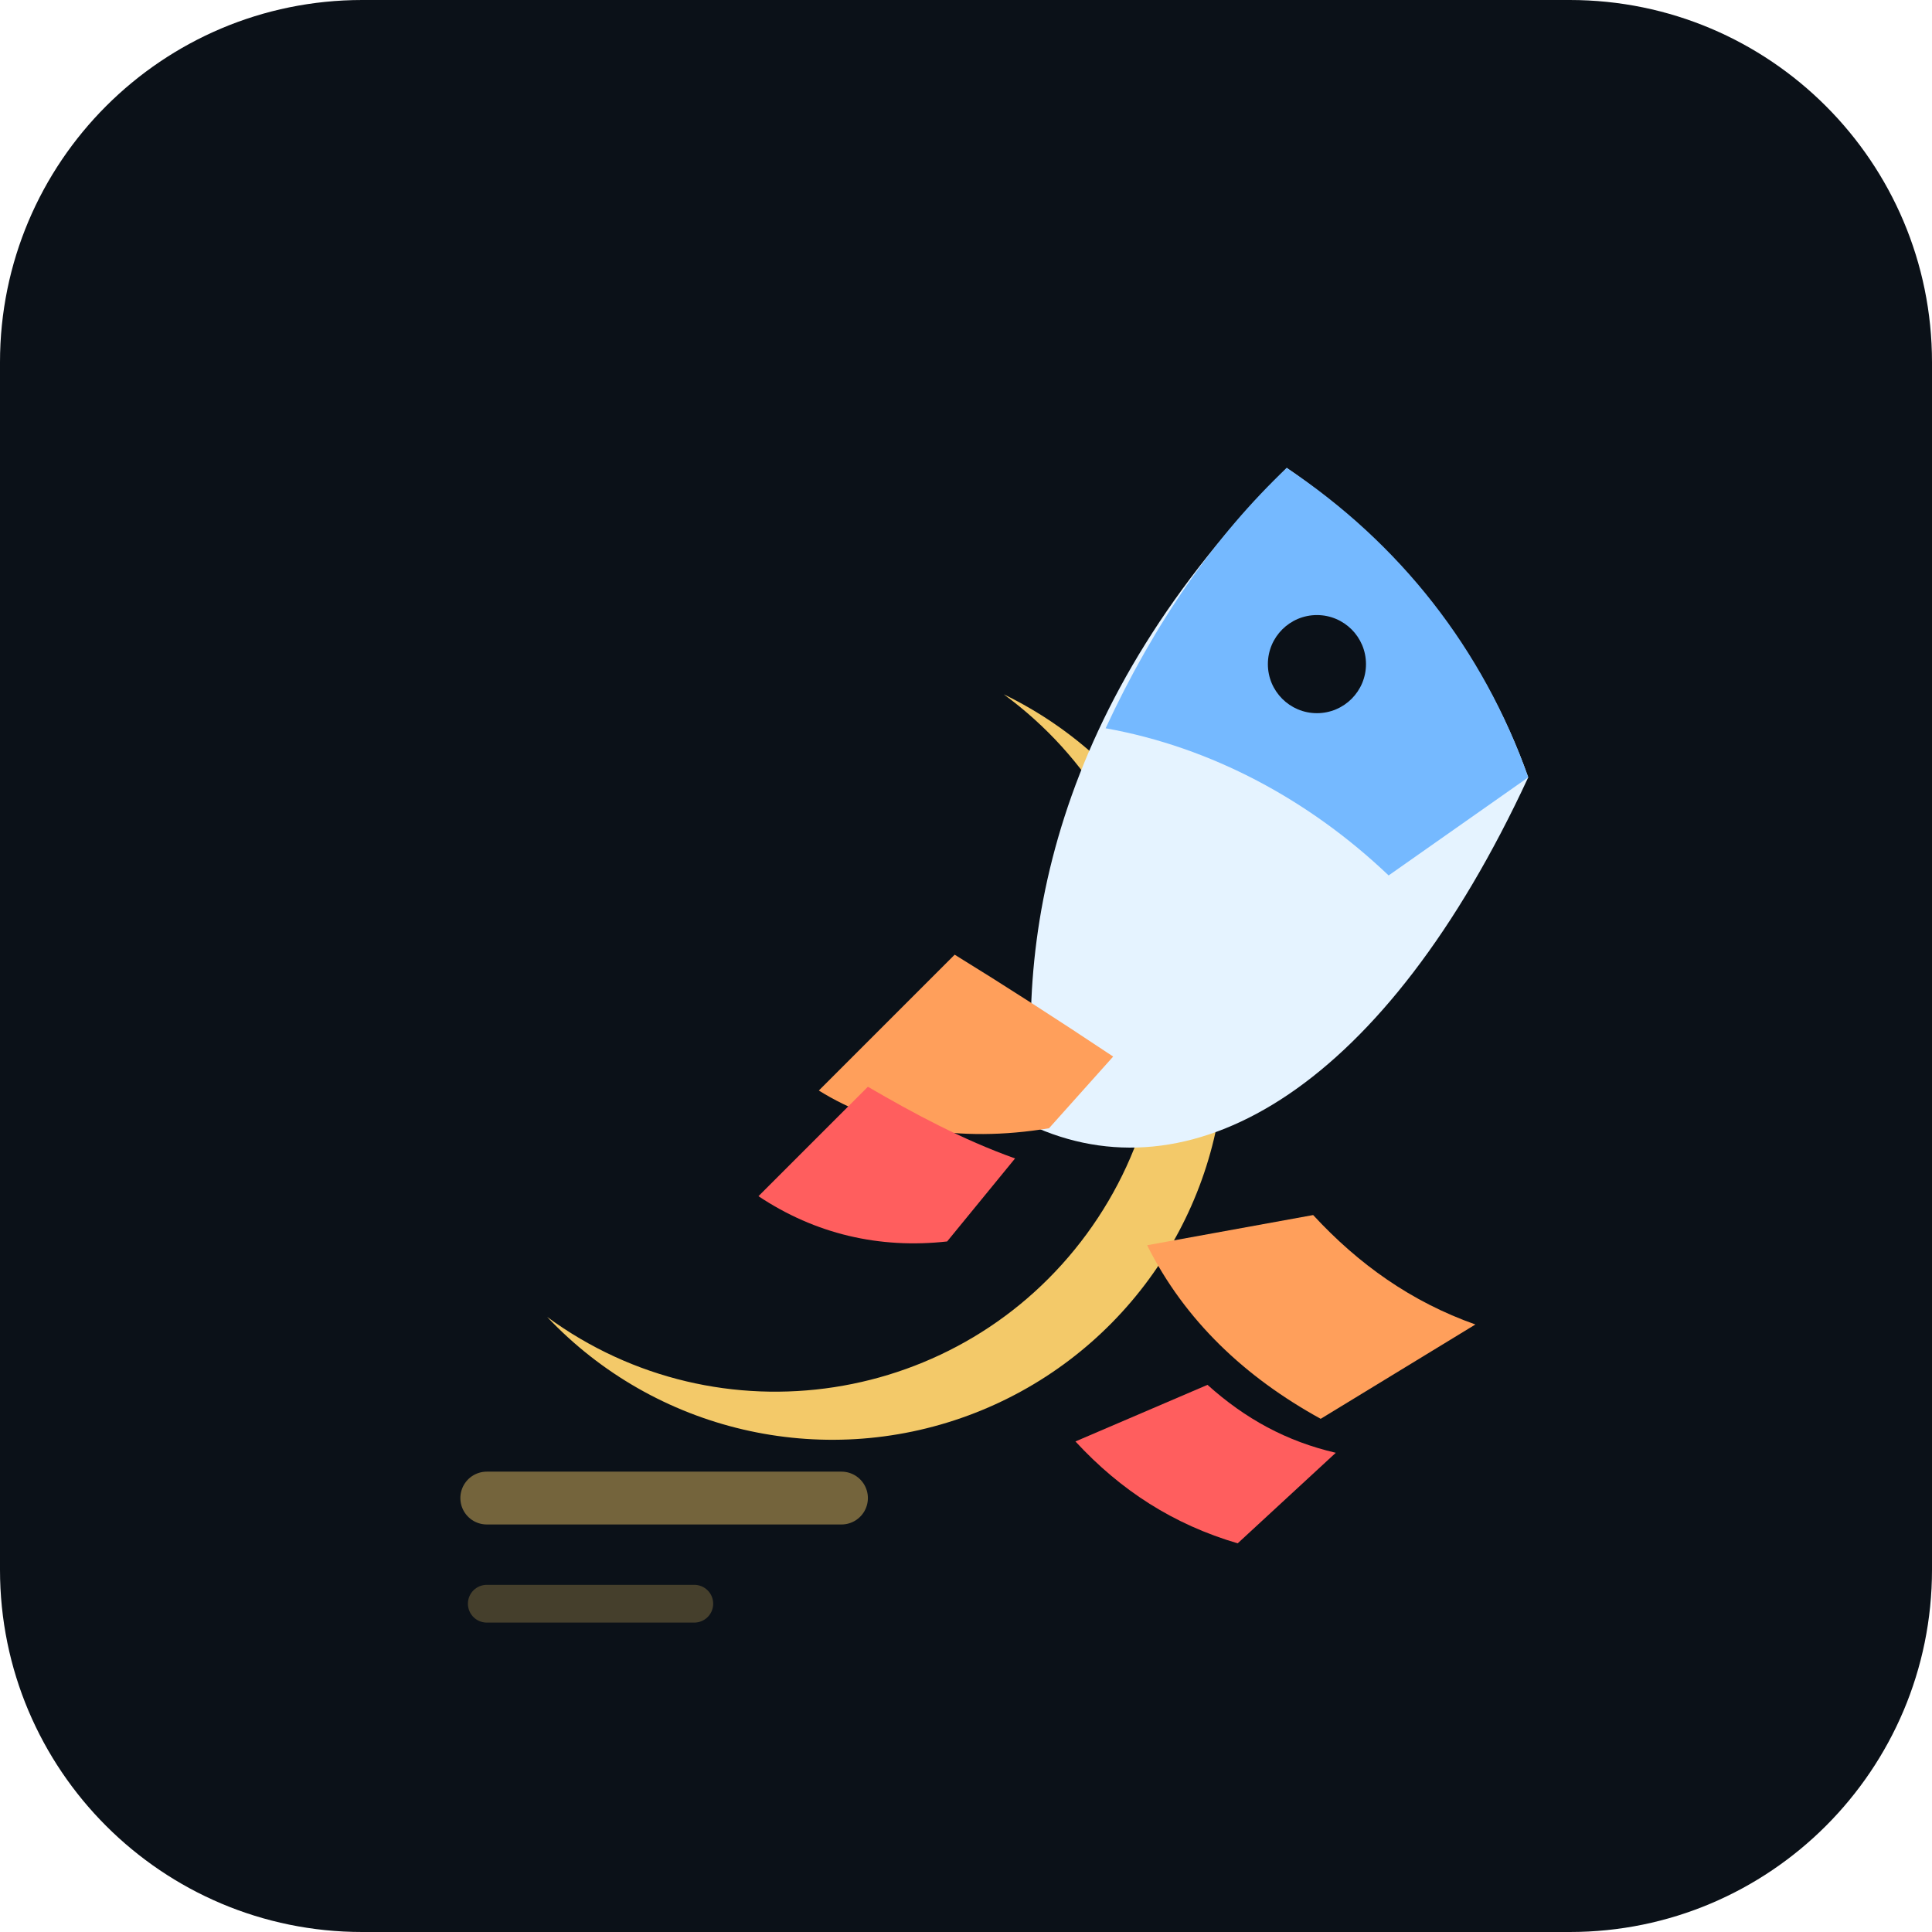
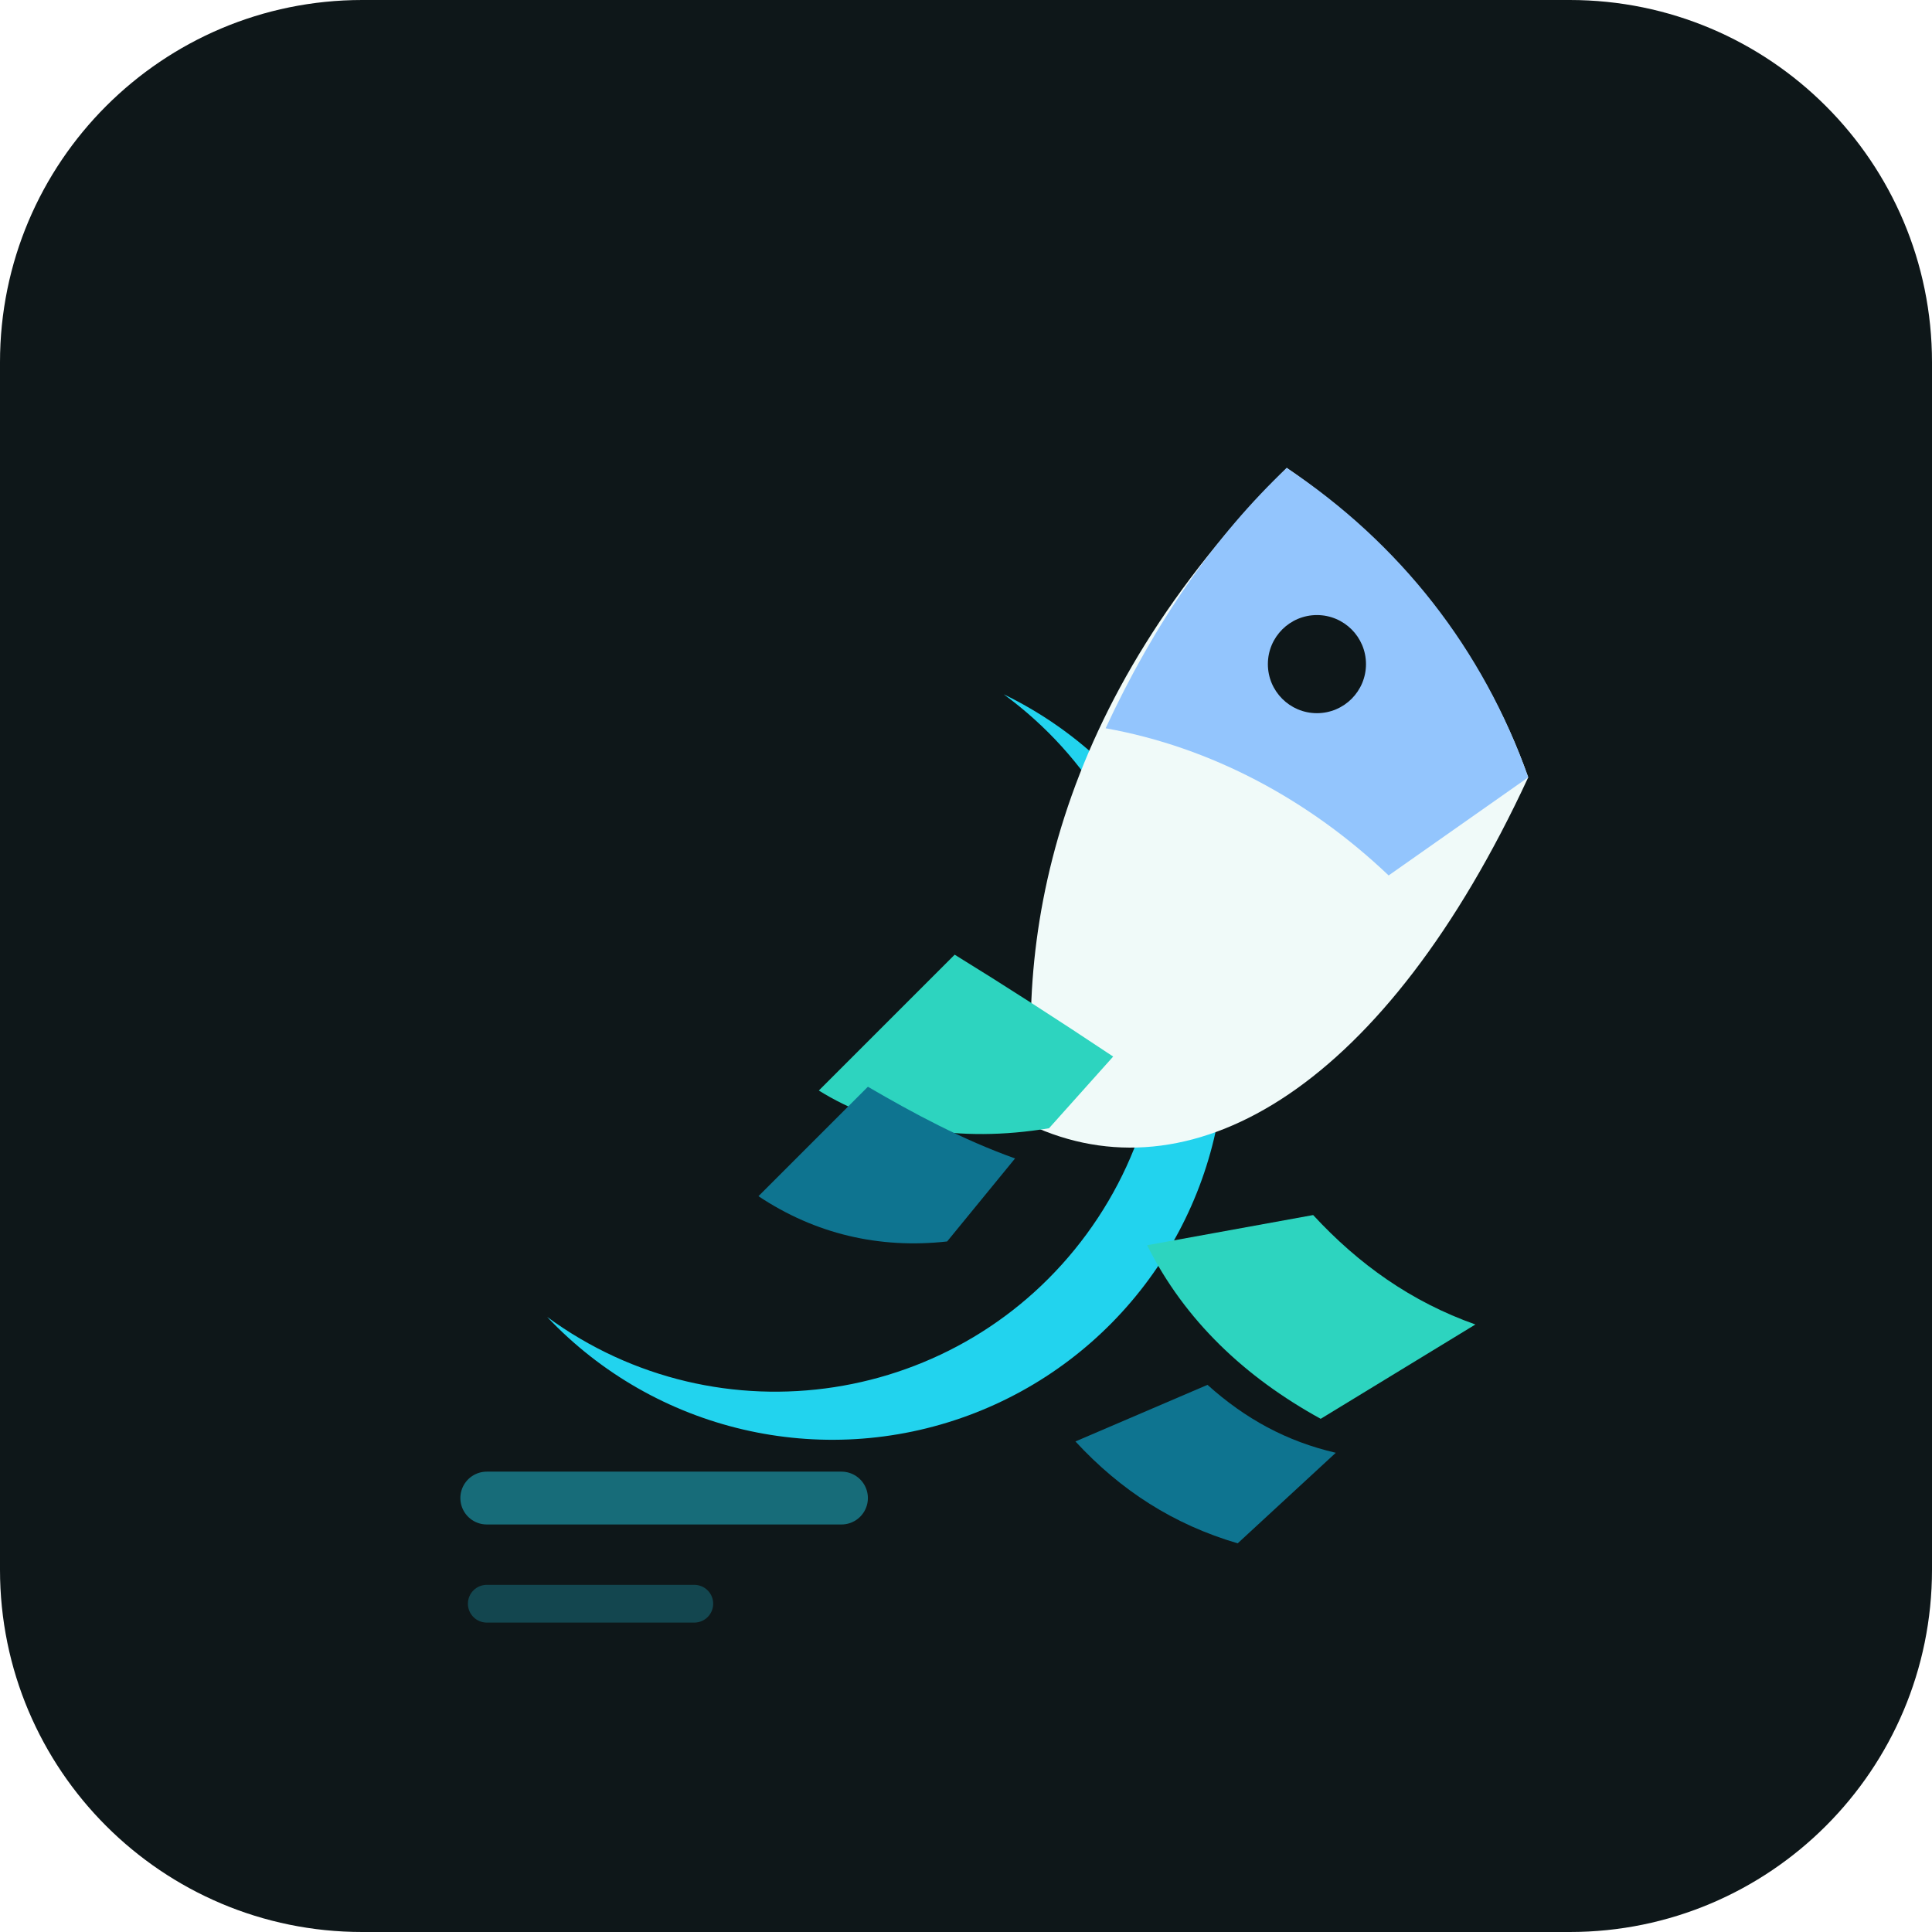
<svg xmlns="http://www.w3.org/2000/svg" viewBox="0 0 512 512" role="img" aria-labelledby="title desc">
-   <rect width="512" height="512" rx="96" fill="#0b1118" />
-   <path d="M145 349a104 104 0 1 0 121-165 91 91 0 1 1-121 165Z" fill="#f3c969" />
-   <path d="M129 397h94" stroke="#f3c969" stroke-width="14" stroke-linecap="round" opacity=".45" />
-   <path d="M129 425h55" stroke="#f3c969" stroke-width="10" stroke-linecap="round" opacity=".25" />
-   <path d="M275 299c-7-49 4-113 66-175 29 20 52 48 64 82-38 82-88 111-130 93Z" fill="#e5f3ff" />
-   <path d="M341 124c30 20 52 48 64 82l-37 26c-21-20-47-34-75-39 13-28 29-51 48-69Z" fill="#75b9ff" />
-   <circle cx="349" cy="176" r="13" fill="#0b1118" />
-   <path d="M278 299c-24 4-45 0-61-10l36-36c13 8 27 17 42 27Z" fill="#ff9f5b" />
-   <path d="M251 329c-18 2-35-2-50-12l29-29c12 7 25 14 39 19Z" fill="#ff5e5e" />
-   <path d="M350 376c-20-11-36-26-46-46l44-8c12 13 26 23 43 29Z" fill="#ff9f5b" />
-   <path d="M328 409c-17-5-31-14-43-27l35-15c10 9 21 15 34 18Z" fill="#ff5e5e" />
+   <rect width="512" height="512" rx="96" fill="#0E1719" />
+   <path d="M145 349a104 104 0 1 0 121-165 91 91 0 1 1-121 165Z" fill="#22D3EE" />
+   <path d="M129 397h94" stroke="#22D3EE" stroke-width="14" stroke-linecap="round" opacity=".45" />
+   <path d="M129 425h55" stroke="#22D3EE" stroke-width="10" stroke-linecap="round" opacity=".25" />
+   <path d="M275 299c-7-49 4-113 66-175 29 20 52 48 64 82-38 82-88 111-130 93Z" fill="#F0FAF9" />
+   <path d="M341 124c30 20 52 48 64 82l-37 26c-21-20-47-34-75-39 13-28 29-51 48-69Z" fill="#93C5FD" />
+   <circle cx="349" cy="176" r="13" fill="#0E1719" />
+   <path d="M278 299c-24 4-45 0-61-10l36-36c13 8 27 17 42 27Z" fill="#2DD4BF" />
+   <path d="M251 329c-18 2-35-2-50-12l29-29c12 7 25 14 39 19Z" fill="#0E7490" />
+   <path d="M350 376c-20-11-36-26-46-46l44-8c12 13 26 23 43 29Z" fill="#2DD4BF" />
+   <path d="M328 409c-17-5-31-14-43-27l35-15c10 9 21 15 34 18Z" fill="#0E7490" />
</svg>
